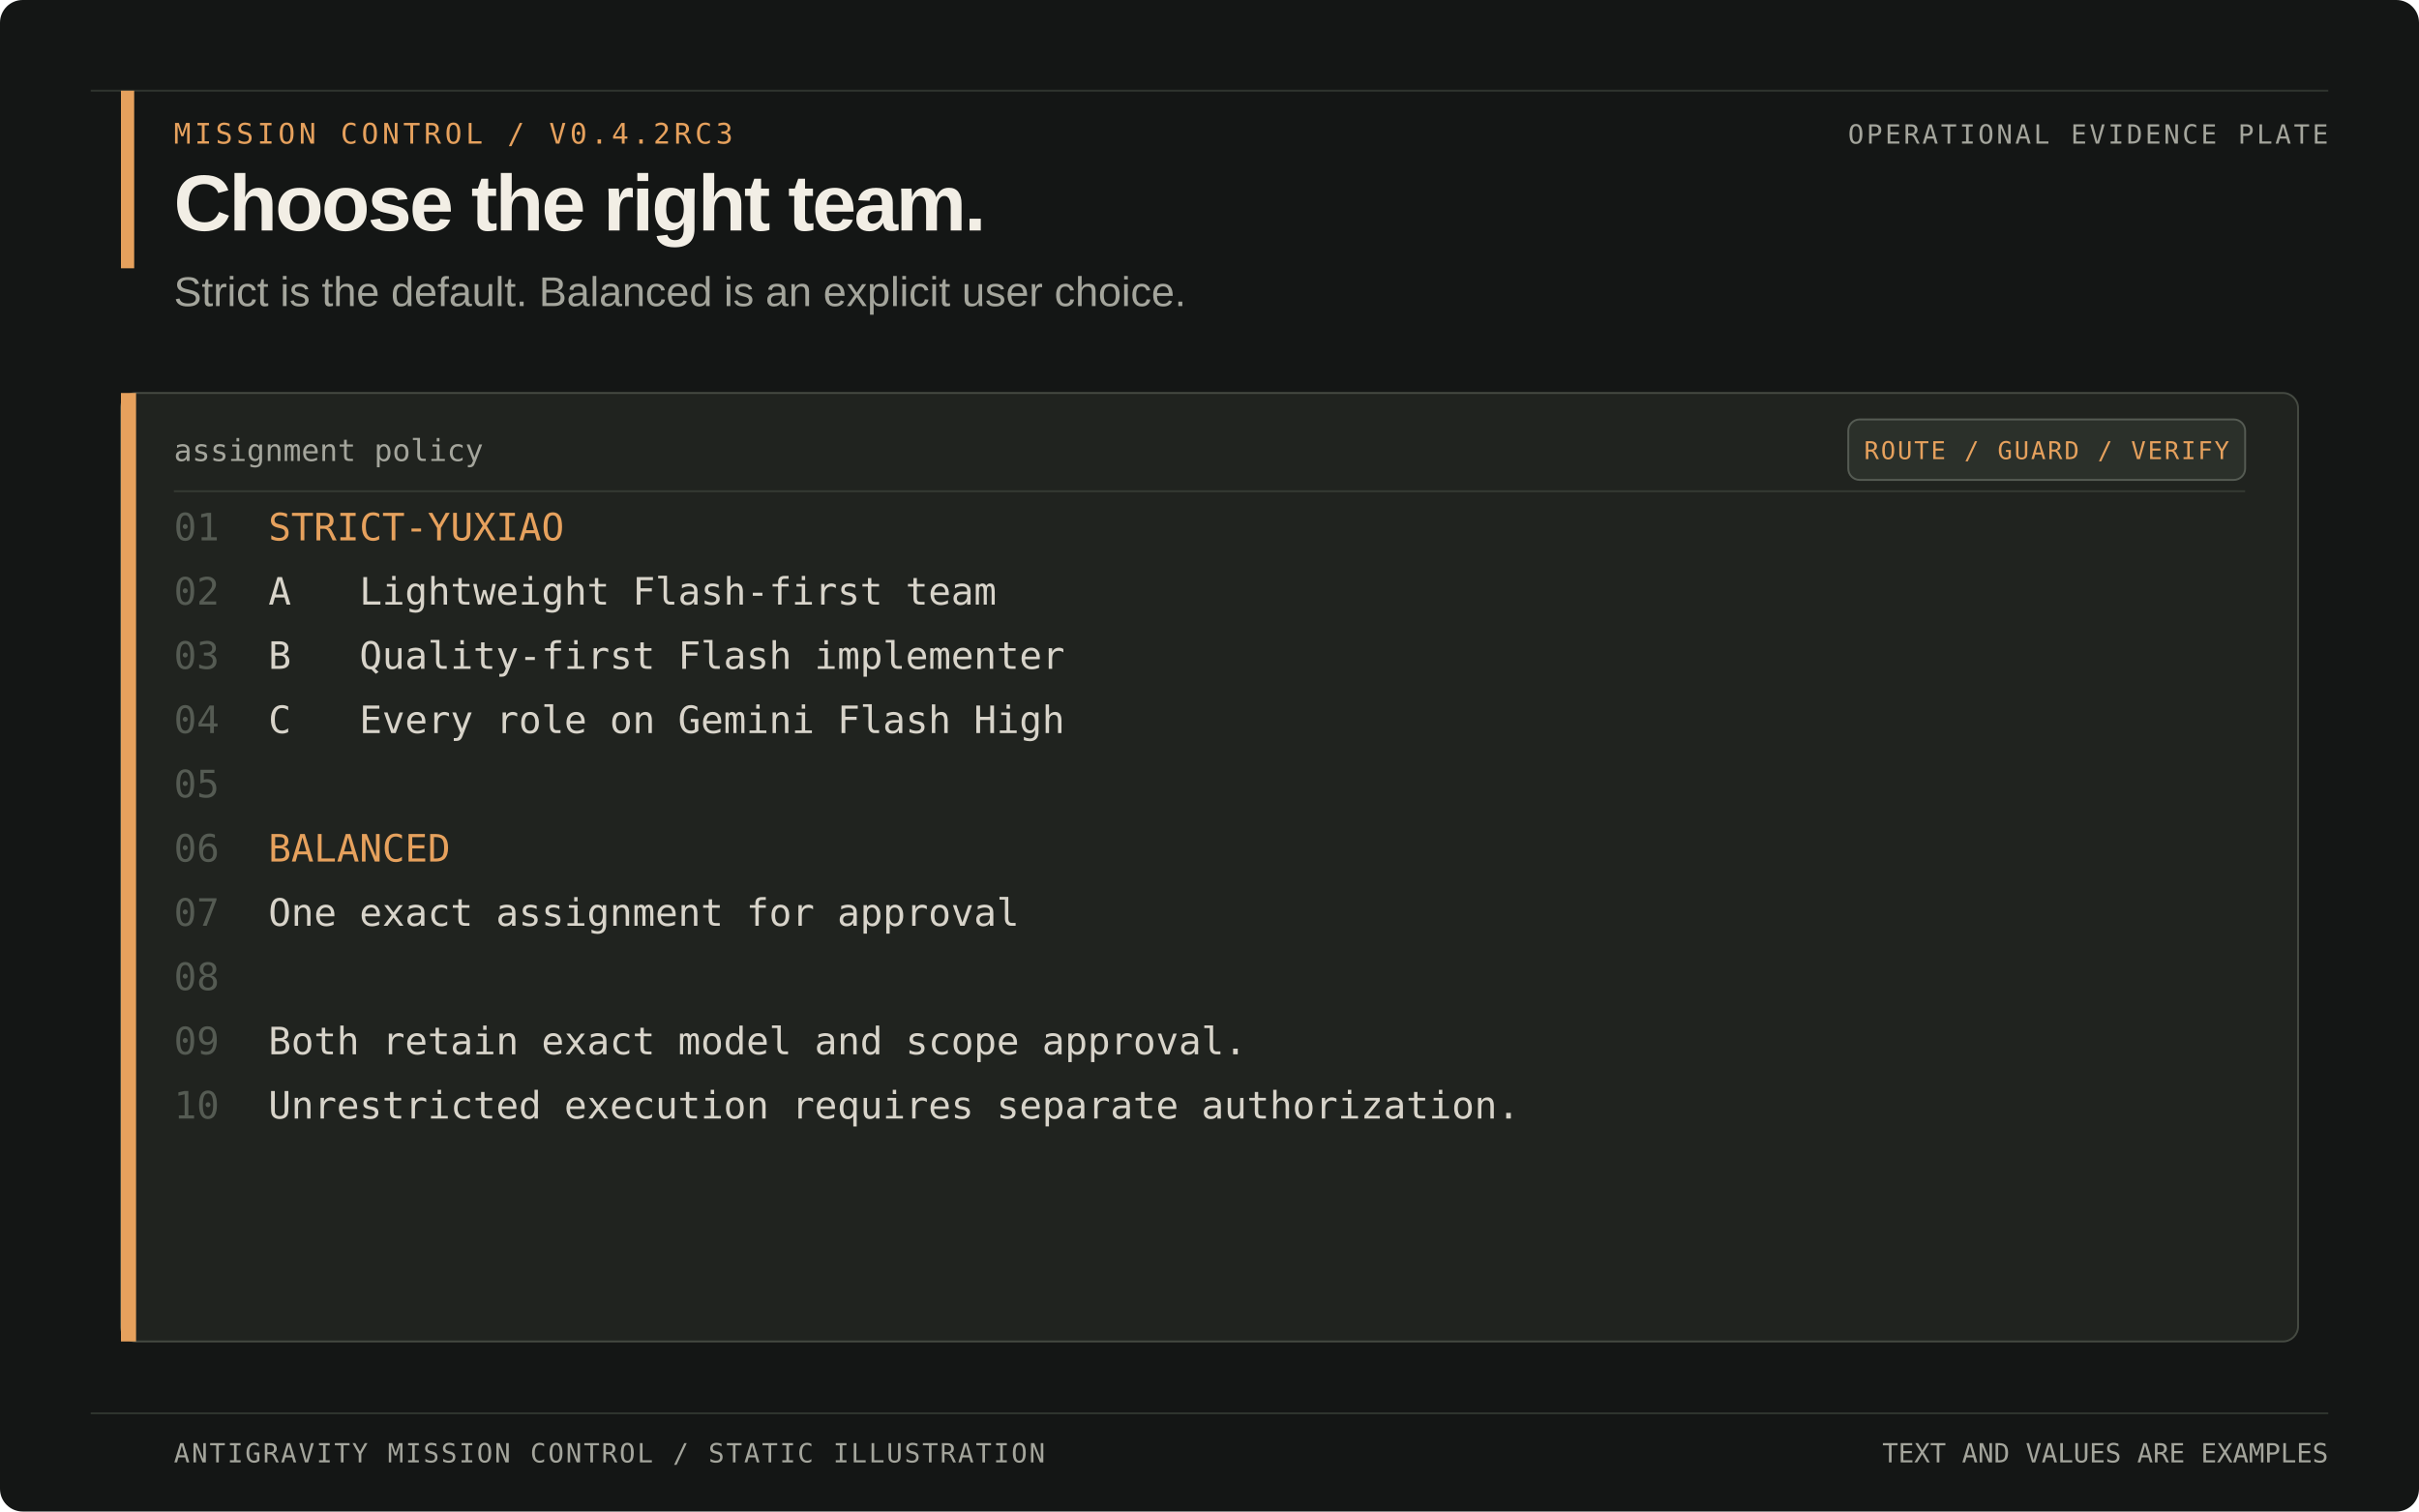
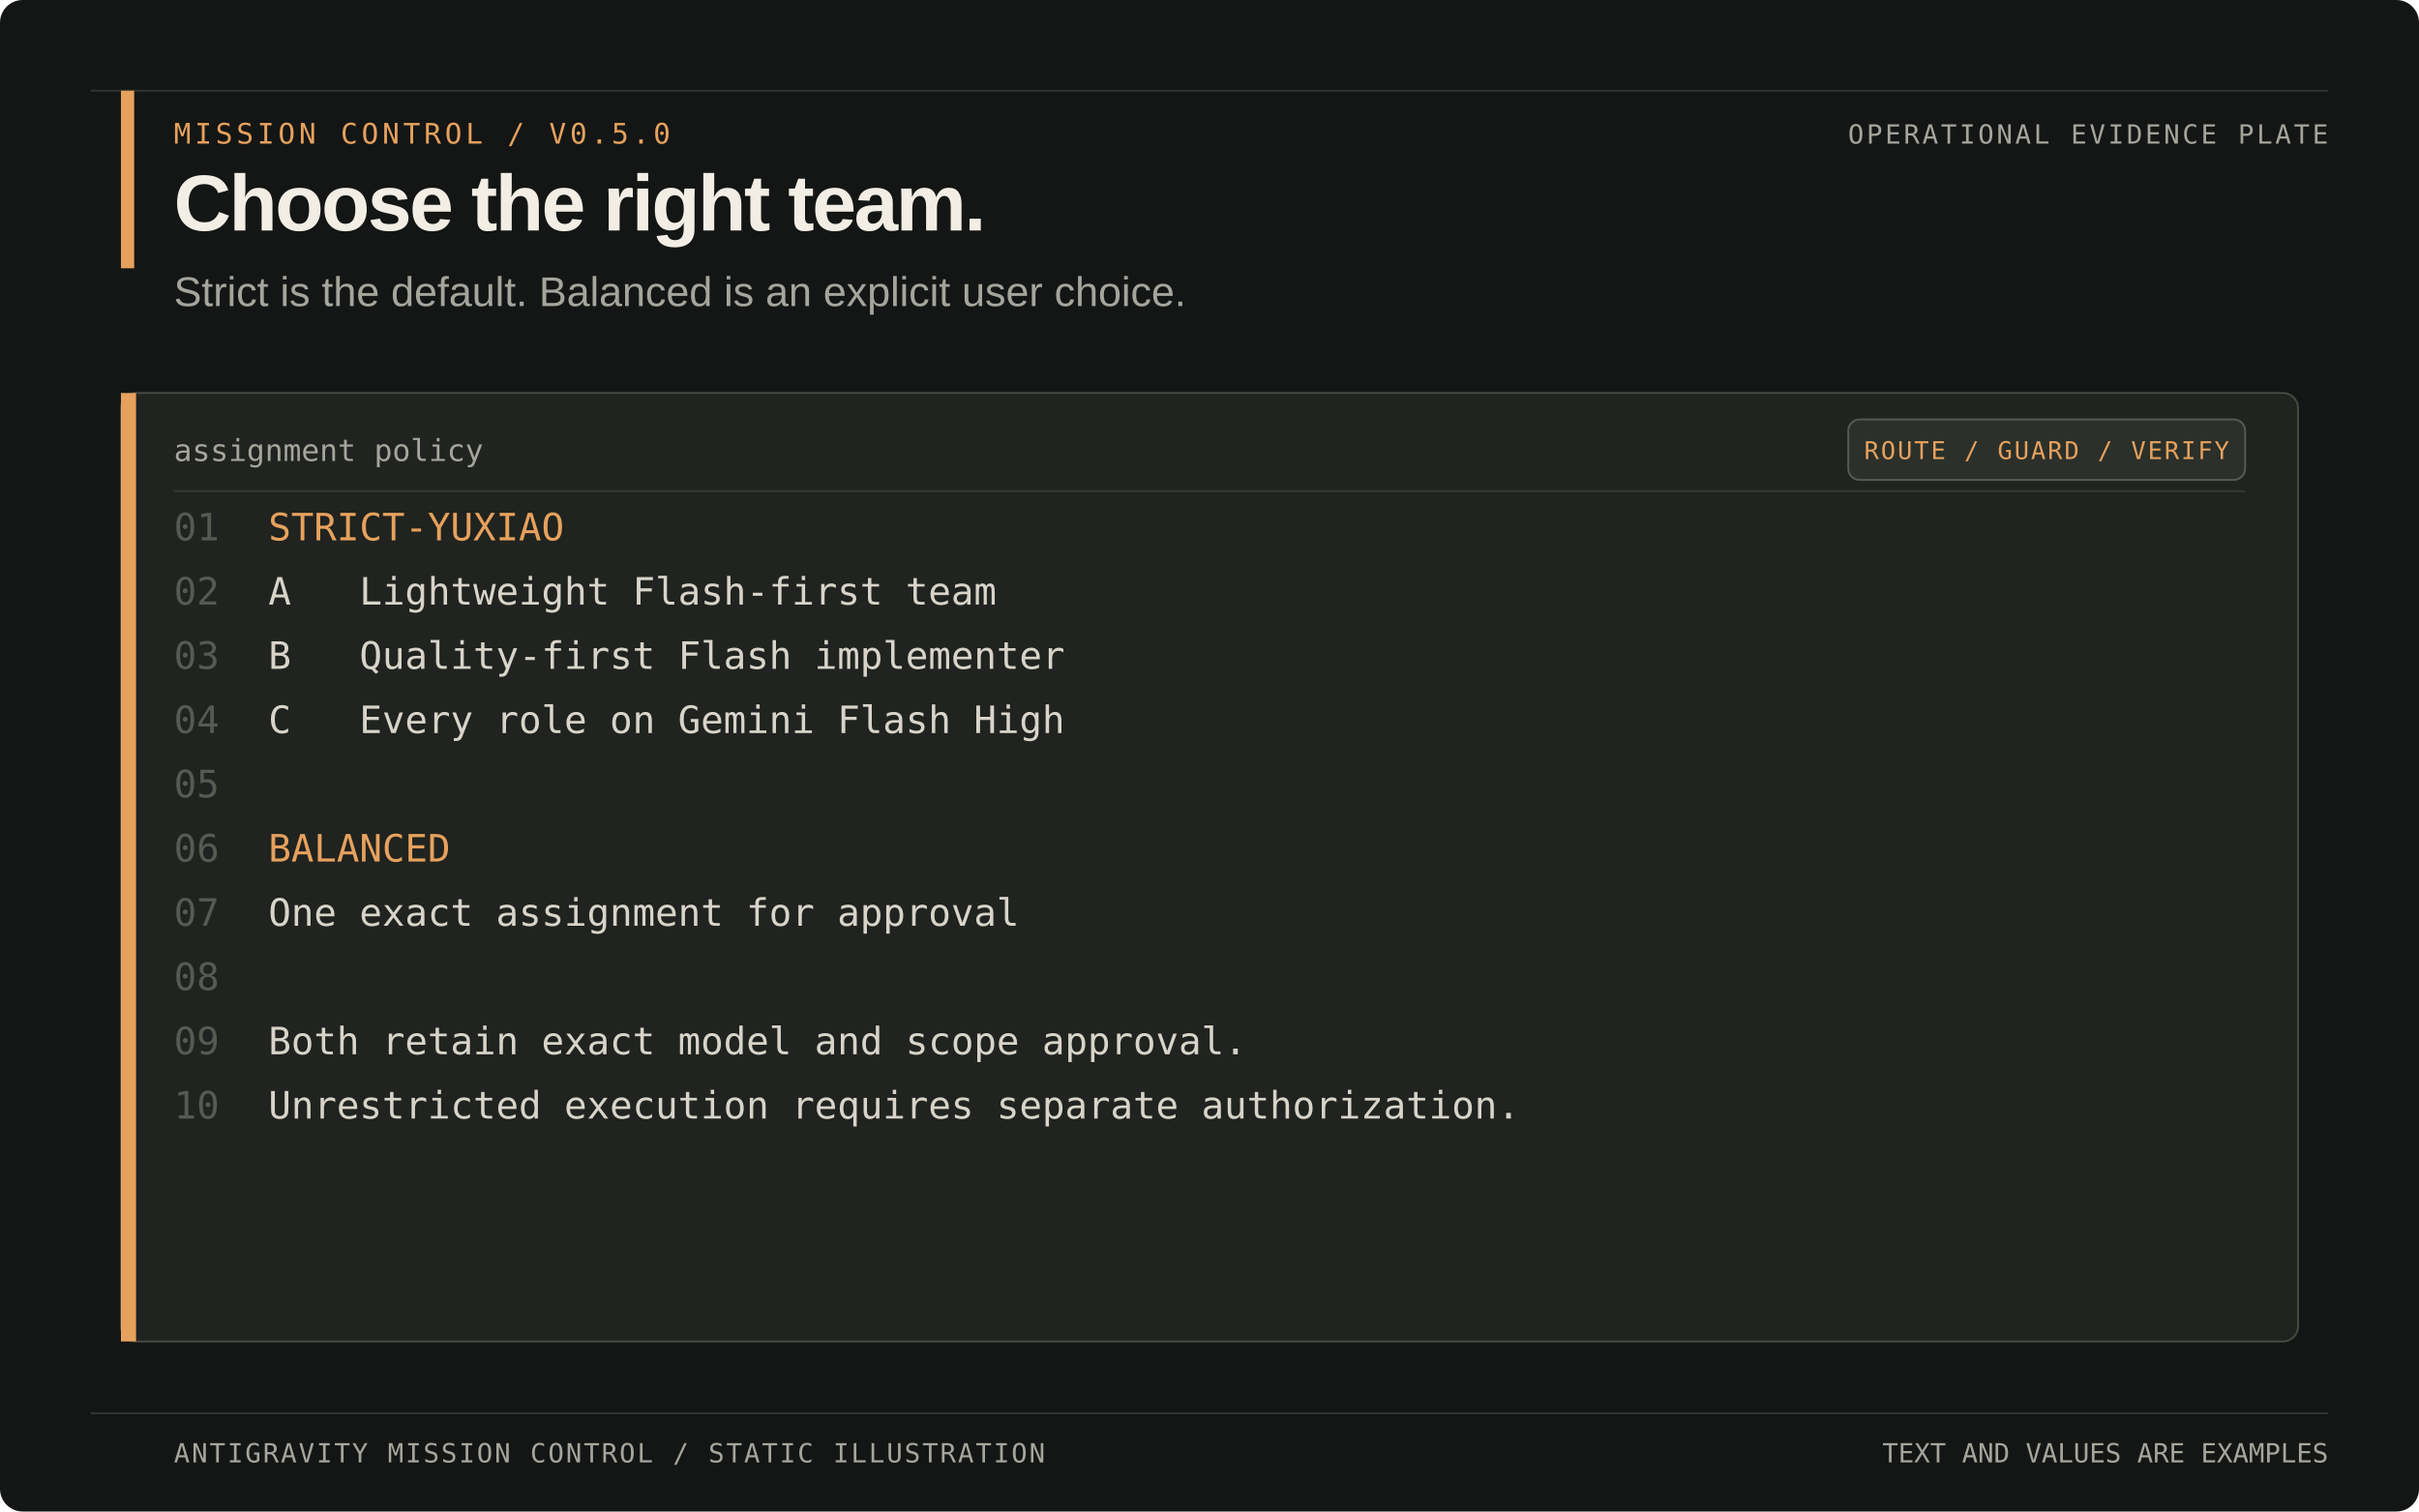
<svg xmlns="http://www.w3.org/2000/svg" width="1280" height="800" viewBox="0 0 1280 800" role="img" aria-labelledby="title desc">
  <rect width="1280" height="800" rx="12" fill="#141615" />
  <path d="M48 48H1232M48 748H1232" stroke="#30352f" />
  <rect x="64" y="48" width="7" height="94" fill="#e6a15d" />
-   <text x="92" y="76" font-family="Menlo, Consolas, monospace" font-size="15" letter-spacing="2" fill="#e6a15d">MISSION CONTROL  /  V0.4.2RC3</text>
+   <text x="92" y="76" font-family="Menlo, Consolas, monospace" font-size="15" letter-spacing="2" fill="#e6a15d">MISSION CONTROL  /  V0.5.0</text>
  <text x="92" y="122" font-family="Arial, Helvetica, sans-serif" font-size="42" font-weight="700" letter-spacing="-1.2" fill="#f2eee5">Choose the right team.</text>
  <text x="92" y="162" font-family="Arial, Helvetica, sans-serif" font-size="22" fill="#a4a59c">Strict is the default. Balanced is an explicit user choice.</text>
  <text x="1232" y="76" text-anchor="end" font-family="Menlo, Consolas, monospace" font-size="14" letter-spacing="1.4" fill="#a4a59c">OPERATIONAL EVIDENCE PLATE</text>
  <rect x="64" y="208" width="1152" height="502" rx="8" fill="#20231f" stroke="#454a42" />
  <rect x="64" y="208" width="8" height="502" fill="#e6a15d" />
  <text x="92" y="244" font-family="Menlo, Consolas, monospace" font-size="16" fill="#a4a59c">assignment policy</text>
  <rect x="978" y="222" width="210" height="32" rx="6" fill="#2b302a" stroke="#555b53" />
  <text x="1083" y="243" text-anchor="middle" font-family="Menlo, Consolas, monospace" font-size="13" letter-spacing="1" fill="#e6a15d">ROUTE / GUARD / VERIFY</text>
  <path d="M92 260H1188" stroke="#343a33" />
  <g xml:space="preserve" font-family="Menlo, Consolas, monospace" font-size="20">
    <text x="92" y="286" fill="#555b53">01</text>
    <text x="142" y="286" fill="#e6a15d">STRICT-YUXIAO</text>
    <text x="92" y="320" fill="#555b53">02</text>
    <text x="142" y="320" fill="#d8d4ca">A   Lightweight Flash-first team</text>
    <text x="92" y="354" fill="#555b53">03</text>
    <text x="142" y="354" fill="#d8d4ca">B   Quality-first Flash implementer</text>
    <text x="92" y="388" fill="#555b53">04</text>
    <text x="142" y="388" fill="#d8d4ca">C   Every role on Gemini Flash High</text>
    <text x="92" y="422" fill="#555b53">05</text>
    <text x="142" y="422" fill="#d8d4ca" />
    <text x="92" y="456" fill="#555b53">06</text>
    <text x="142" y="456" fill="#e6a15d">BALANCED</text>
    <text x="92" y="490" fill="#555b53">07</text>
    <text x="142" y="490" fill="#d8d4ca">One exact assignment for approval</text>
    <text x="92" y="524" fill="#555b53">08</text>
    <text x="142" y="524" fill="#d8d4ca" />
    <text x="92" y="558" fill="#555b53">09</text>
    <text x="142" y="558" fill="#d8d4ca">Both retain exact model and scope approval.</text>
    <text x="92" y="592" fill="#555b53">10</text>
    <text x="142" y="592" fill="#d8d4ca">Unrestricted execution requires separate authorization.</text>
  </g>
  <text x="92" y="774" font-family="Menlo, Consolas, monospace" font-size="14" letter-spacing="1" fill="#a4a59c">ANTIGRAVITY MISSION CONTROL  /  STATIC ILLUSTRATION</text>
  <text x="1232" y="774" text-anchor="end" font-family="Menlo, Consolas, monospace" font-size="14" fill="#a4a59c">TEXT AND VALUES ARE EXAMPLES</text>
</svg>
